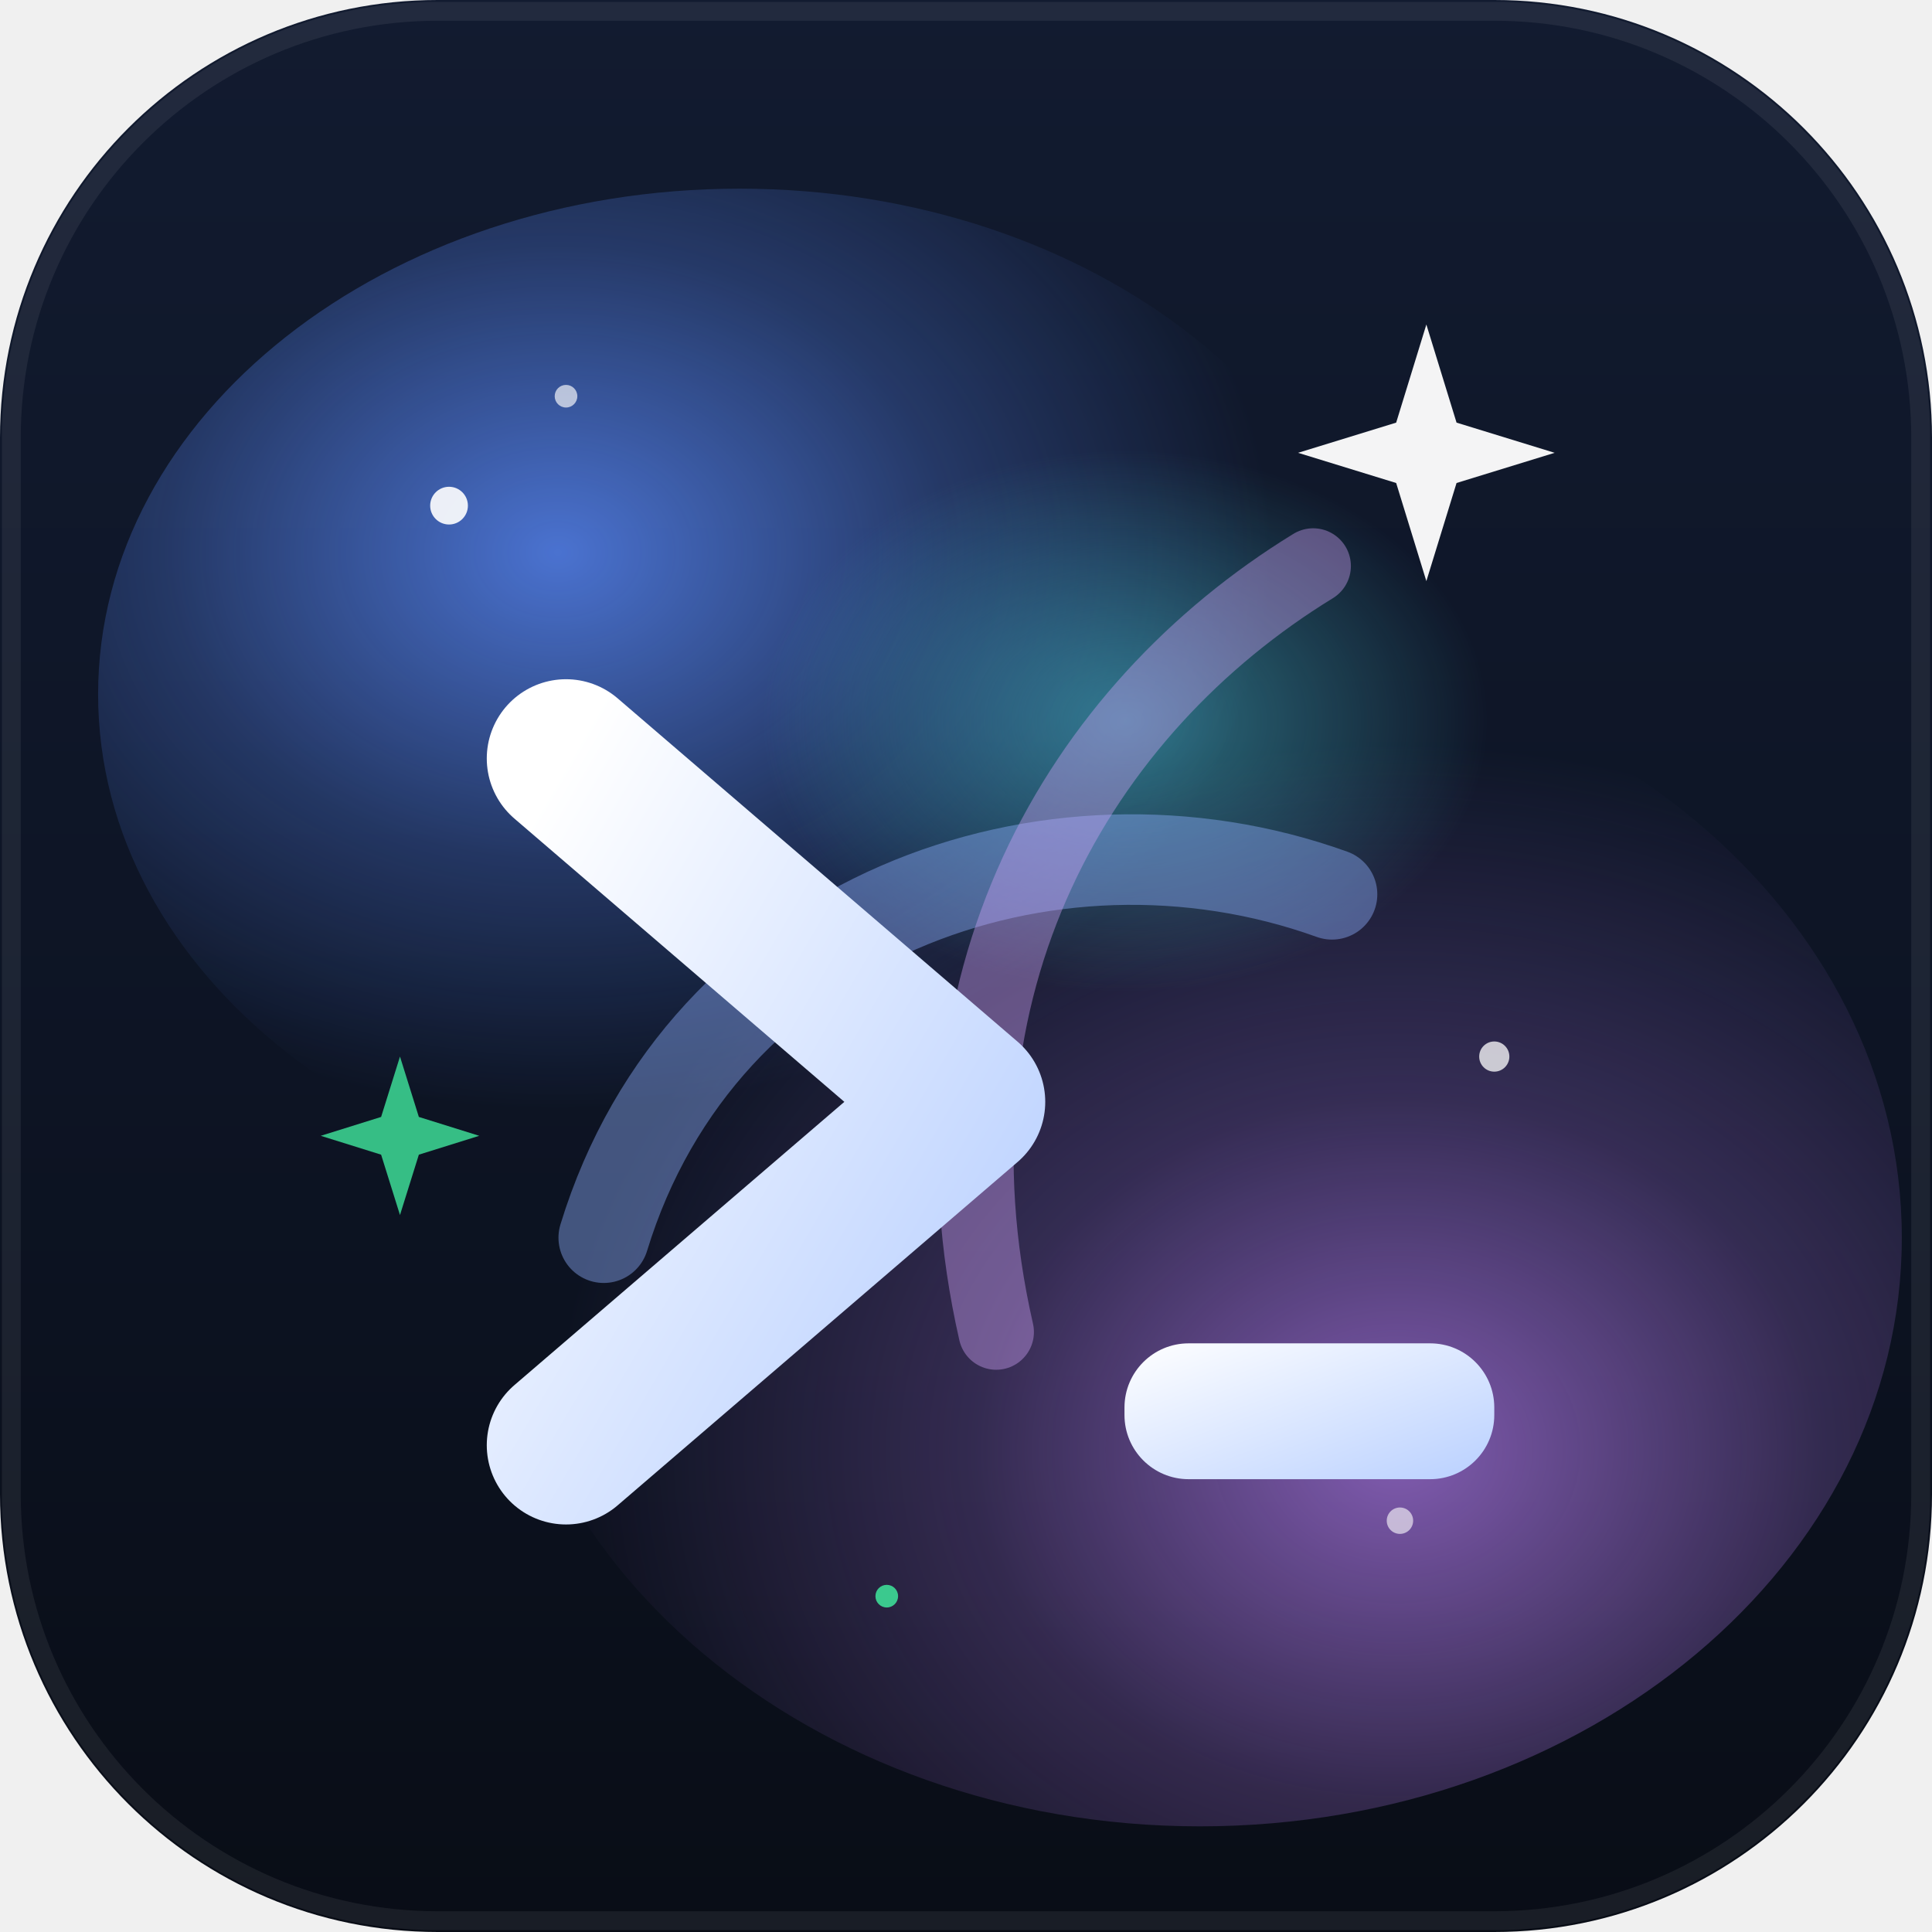
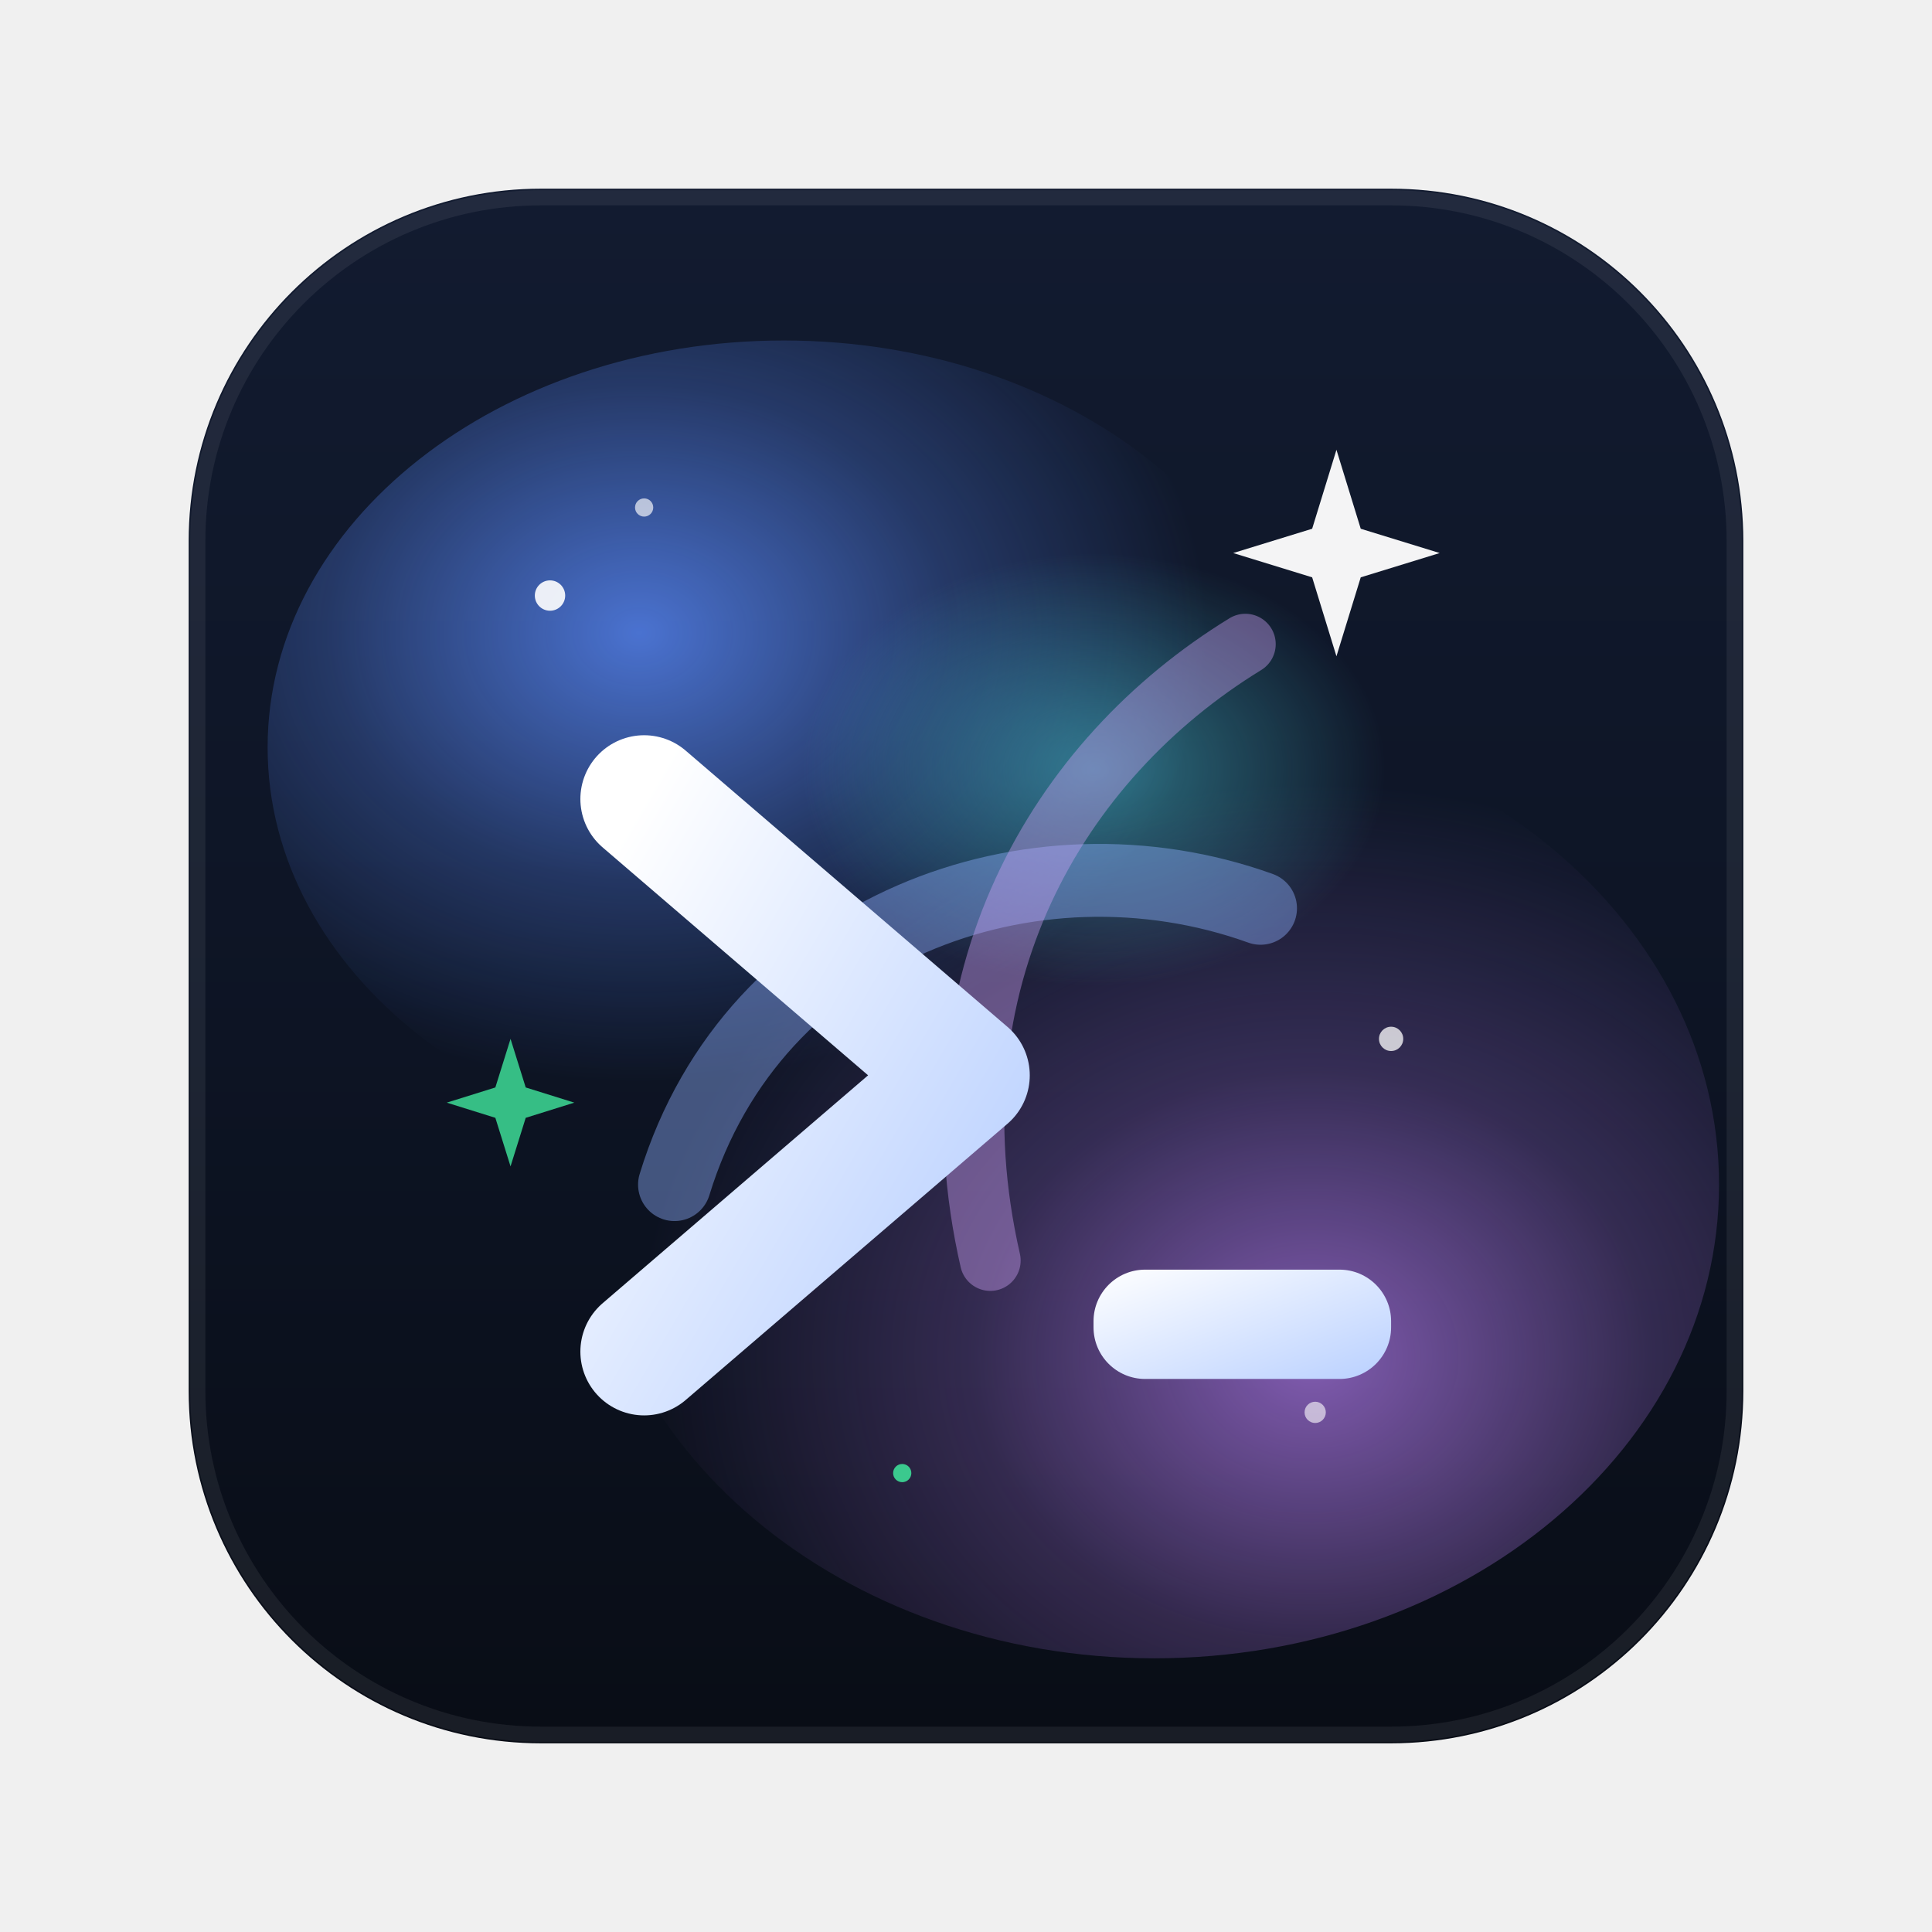
<svg xmlns="http://www.w3.org/2000/svg" width="1024" height="1024" viewBox="0 0 1024 1024">
  <defs>
    <linearGradient id="bg" x1="0" y1="0" x2="0" y2="1">
      <stop offset="0" stop-color="#121b30" />
      <stop offset="0.55" stop-color="#0d1424" />
      <stop offset="1" stop-color="#090d16" />
    </linearGradient>
    <radialGradient id="nebulaBlue" cx="0.36" cy="0.36" r="0.55">
      <stop offset="0" stop-color="#5b8cff" stop-opacity="0.78" />
      <stop offset="0.55" stop-color="#5b8cff" stop-opacity="0.28" />
      <stop offset="1" stop-color="#5b8cff" stop-opacity="0" />
    </radialGradient>
    <radialGradient id="nebulaViolet" cx="0.64" cy="0.68" r="0.6">
      <stop offset="0" stop-color="#b47cf0" stop-opacity="0.7" />
      <stop offset="0.5" stop-color="#b47cf0" stop-opacity="0.24" />
      <stop offset="1" stop-color="#b47cf0" stop-opacity="0" />
    </radialGradient>
    <radialGradient id="nebulaCyan" cx="0.56" cy="0.4" r="0.38">
      <stop offset="0" stop-color="#4dd0e1" stop-opacity="0.5" />
      <stop offset="1" stop-color="#4dd0e1" stop-opacity="0" />
    </radialGradient>
    <linearGradient id="prompt" x1="0" y1="0" x2="1" y2="1">
      <stop offset="0" stop-color="#ffffff" />
      <stop offset="1" stop-color="#b9d0ff" />
    </linearGradient>
  </defs>
-   <rect x="0" y="0" width="1024" height="1024" rx="232" fill="url(#bg)" />
-   <rect x="6" y="6" width="1012" height="1012" rx="226" fill="none" stroke="#ffffff" stroke-opacity="0.07" stroke-width="10" />
-   <ellipse cx="392" cy="368" rx="340" ry="268" fill="url(#nebulaBlue)" />
-   <ellipse cx="636" cy="656" rx="372" ry="312" fill="url(#nebulaViolet)" />
-   <ellipse cx="566" cy="420" rx="252" ry="188" fill="url(#nebulaCyan)" />
-   <path d="M320 656 C 372 486, 556 420, 706 474" stroke="#8fb0ff" stroke-opacity="0.42" stroke-width="48" fill="none" stroke-linecap="round" />
-   <path d="M696 300 C 572 376, 486 522, 528 706" stroke="#d0a4f7" stroke-opacity="0.4" stroke-width="40" fill="none" stroke-linecap="round" />
-   <circle cx="238" cy="268" r="10" fill="#ffffff" fill-opacity="0.9" />
-   <circle cx="300" cy="210" r="6" fill="#ffffff" fill-opacity="0.65" />
-   <circle cx="792" cy="560" r="8" fill="#ffffff" fill-opacity="0.75" />
-   <circle cx="742" cy="806" r="7" fill="#ffffff" fill-opacity="0.6" />
-   <circle cx="470" cy="846" r="6" fill="#3ddc97" fill-opacity="0.9" />
-   <path d="M756 172 L772 224 L824 240 L772 256 L756 308 L740 256 L688 240 L740 224 Z" fill="#ffffff" fill-opacity="0.95" />
-   <path d="M212 560 L222 592 L254 602 L222 612 L212 644 L202 612 L170 602 L202 592 Z" fill="#3ddc97" fill-opacity="0.85" />
-   <path d="M300 402 L512 584 L300 766" stroke="url(#prompt)" stroke-width="84" fill="none" stroke-linecap="round" stroke-linejoin="round" />
-   <rect x="596" y="712" width="196" height="72" rx="34" fill="url(#prompt)" />
+   <g transform="translate(100 100) scale(0.8046875)">
+     <rect x="0" y="0" width="1024" height="1024" rx="232" fill="url(#bg)" />
+     <rect x="6" y="6" width="1012" height="1012" rx="226" fill="none" stroke="#ffffff" stroke-opacity="0.07" stroke-width="10" />
+     <ellipse cx="392" cy="368" rx="340" ry="268" fill="url(#nebulaBlue)" />
+     <ellipse cx="636" cy="656" rx="372" ry="312" fill="url(#nebulaViolet)" />
+     <ellipse cx="566" cy="420" rx="252" ry="188" fill="url(#nebulaCyan)" />
+     <path d="M320 656 C 372 486, 556 420, 706 474" stroke="#8fb0ff" stroke-opacity="0.42" stroke-width="48" fill="none" stroke-linecap="round" />
+     <path d="M696 300 C 572 376, 486 522, 528 706" stroke="#d0a4f7" stroke-opacity="0.4" stroke-width="40" fill="none" stroke-linecap="round" />
+     <circle cx="238" cy="268" r="10" fill="#ffffff" fill-opacity="0.9" />
+     <circle cx="300" cy="210" r="6" fill="#ffffff" fill-opacity="0.65" />
+     <circle cx="792" cy="560" r="8" fill="#ffffff" fill-opacity="0.75" />
+     <circle cx="742" cy="806" r="7" fill="#ffffff" fill-opacity="0.6" />
+     <circle cx="470" cy="846" r="6" fill="#3ddc97" fill-opacity="0.9" />
+     <path d="M756 172 L772 224 L824 240 L772 256 L756 308 L740 256 L688 240 L740 224 Z" fill="#ffffff" fill-opacity="0.95" />
+     <path d="M212 560 L222 592 L254 602 L222 612 L212 644 L202 612 L170 602 L202 592 Z" fill="#3ddc97" fill-opacity="0.85" />
+     <path d="M300 402 L512 584 L300 766" stroke="url(#prompt)" stroke-width="84" fill="none" stroke-linecap="round" stroke-linejoin="round" />
+     <rect x="596" y="712" width="196" height="72" rx="34" fill="url(#prompt)" />
+   </g>
</svg>
